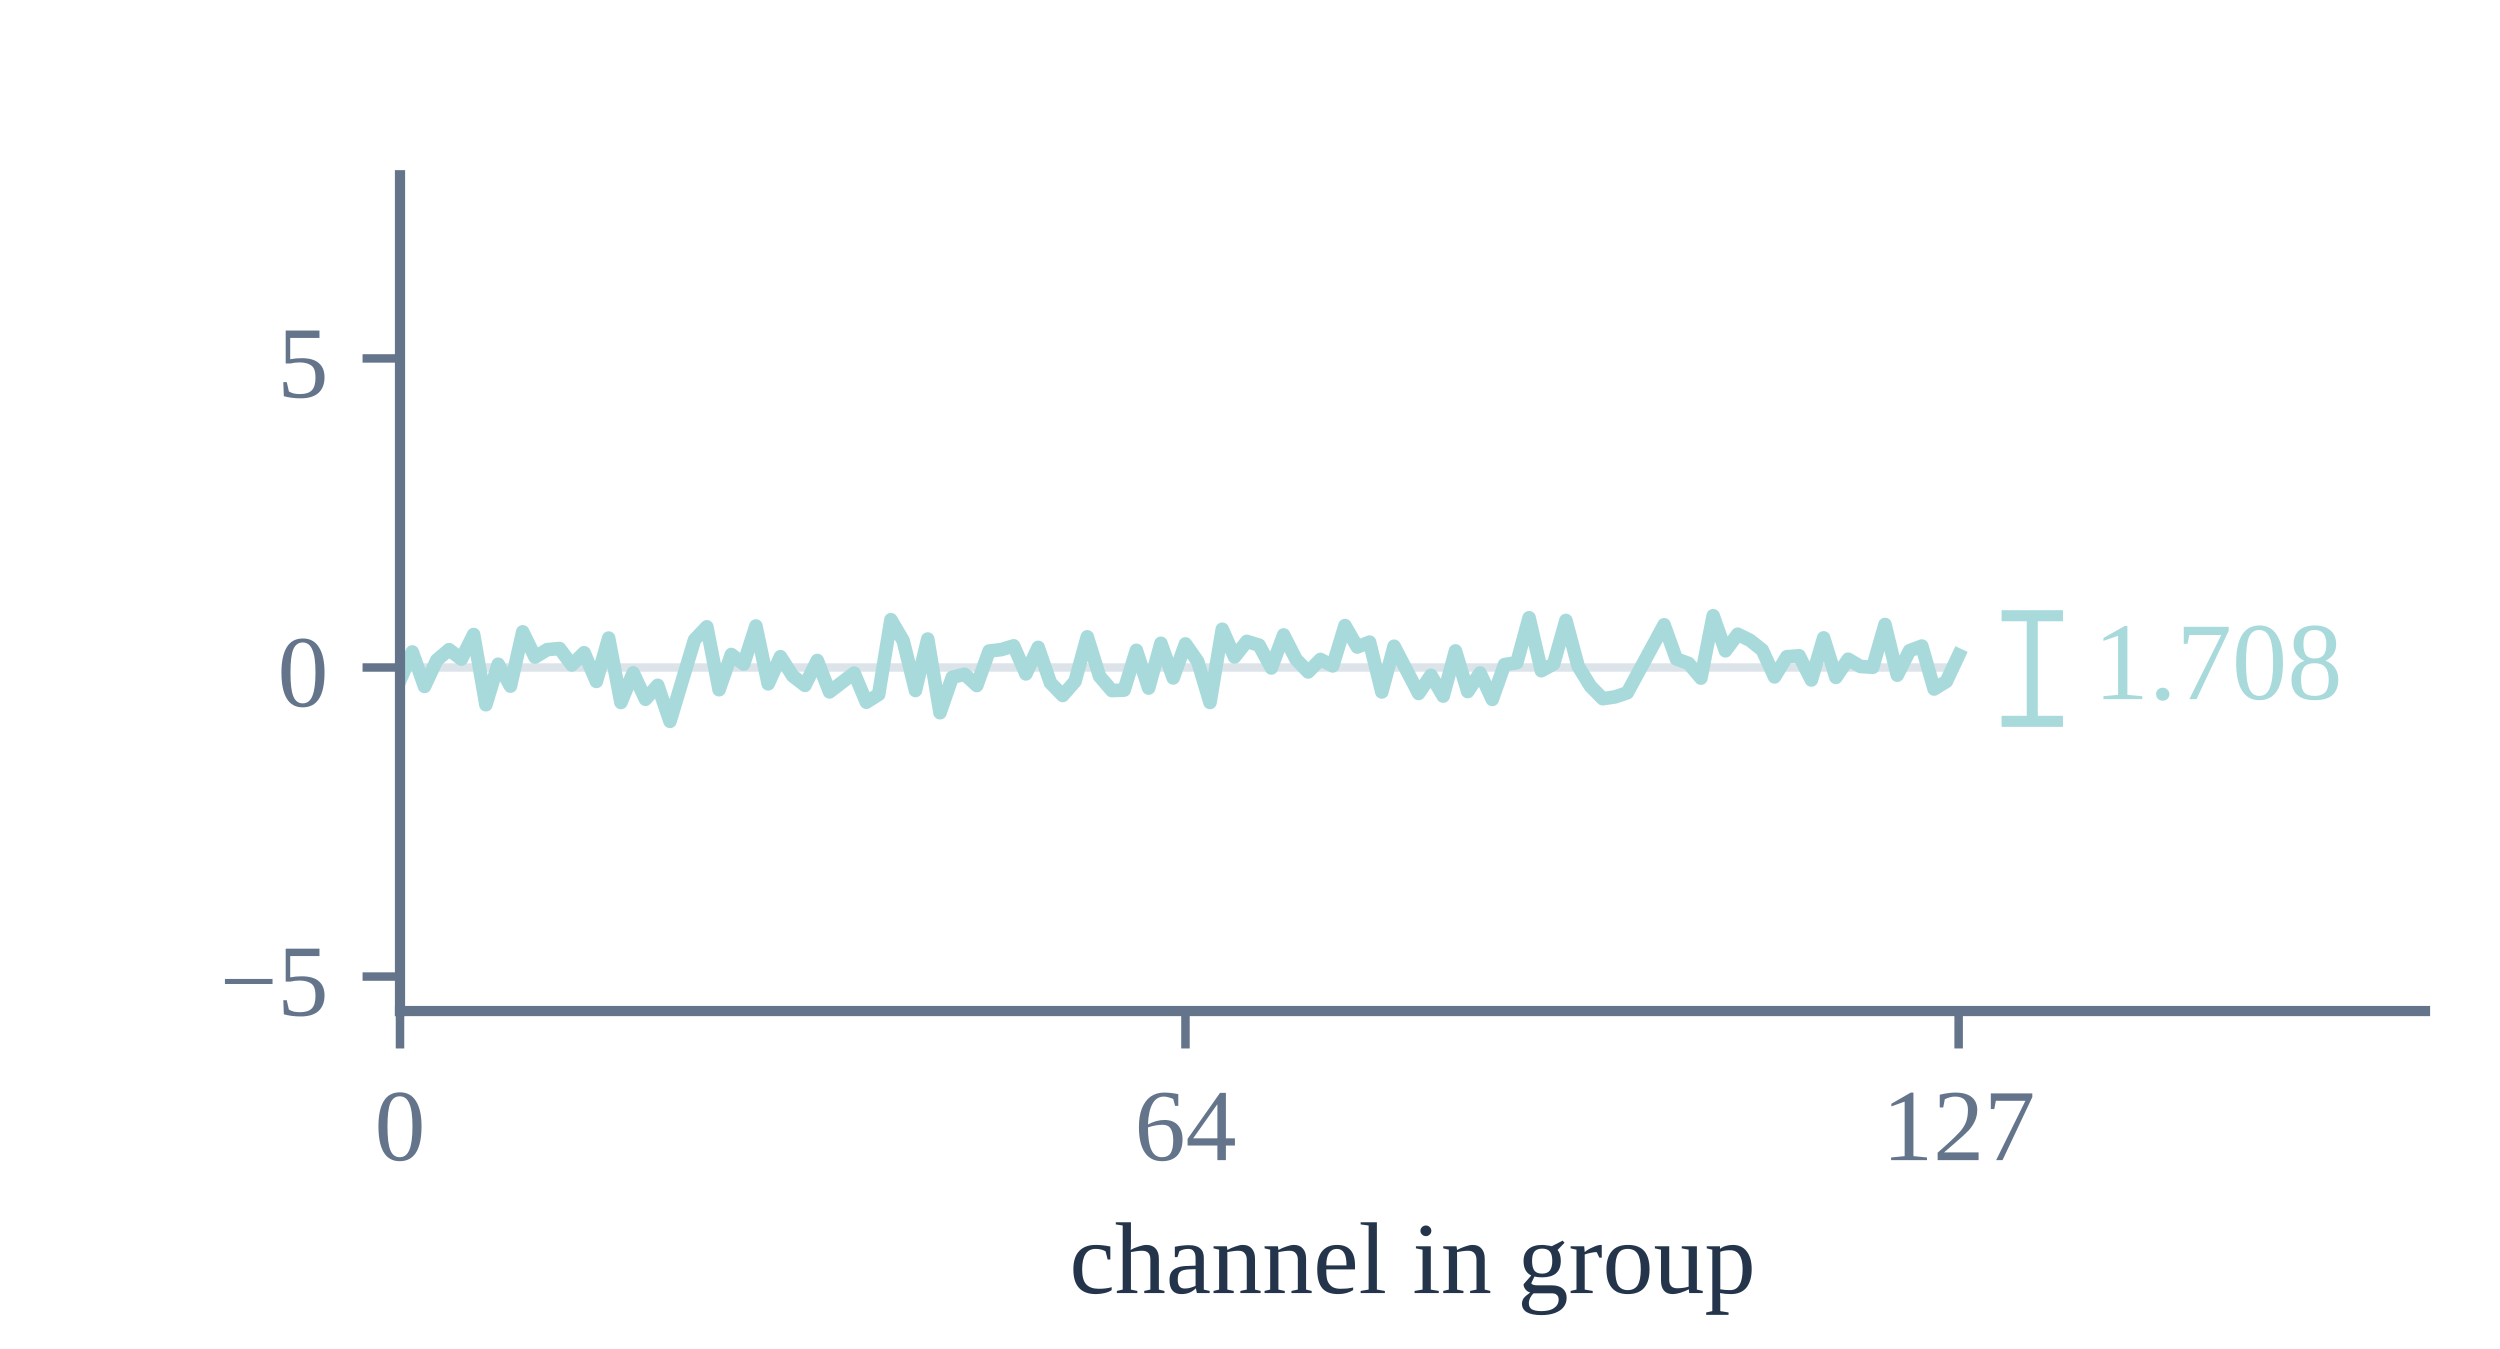
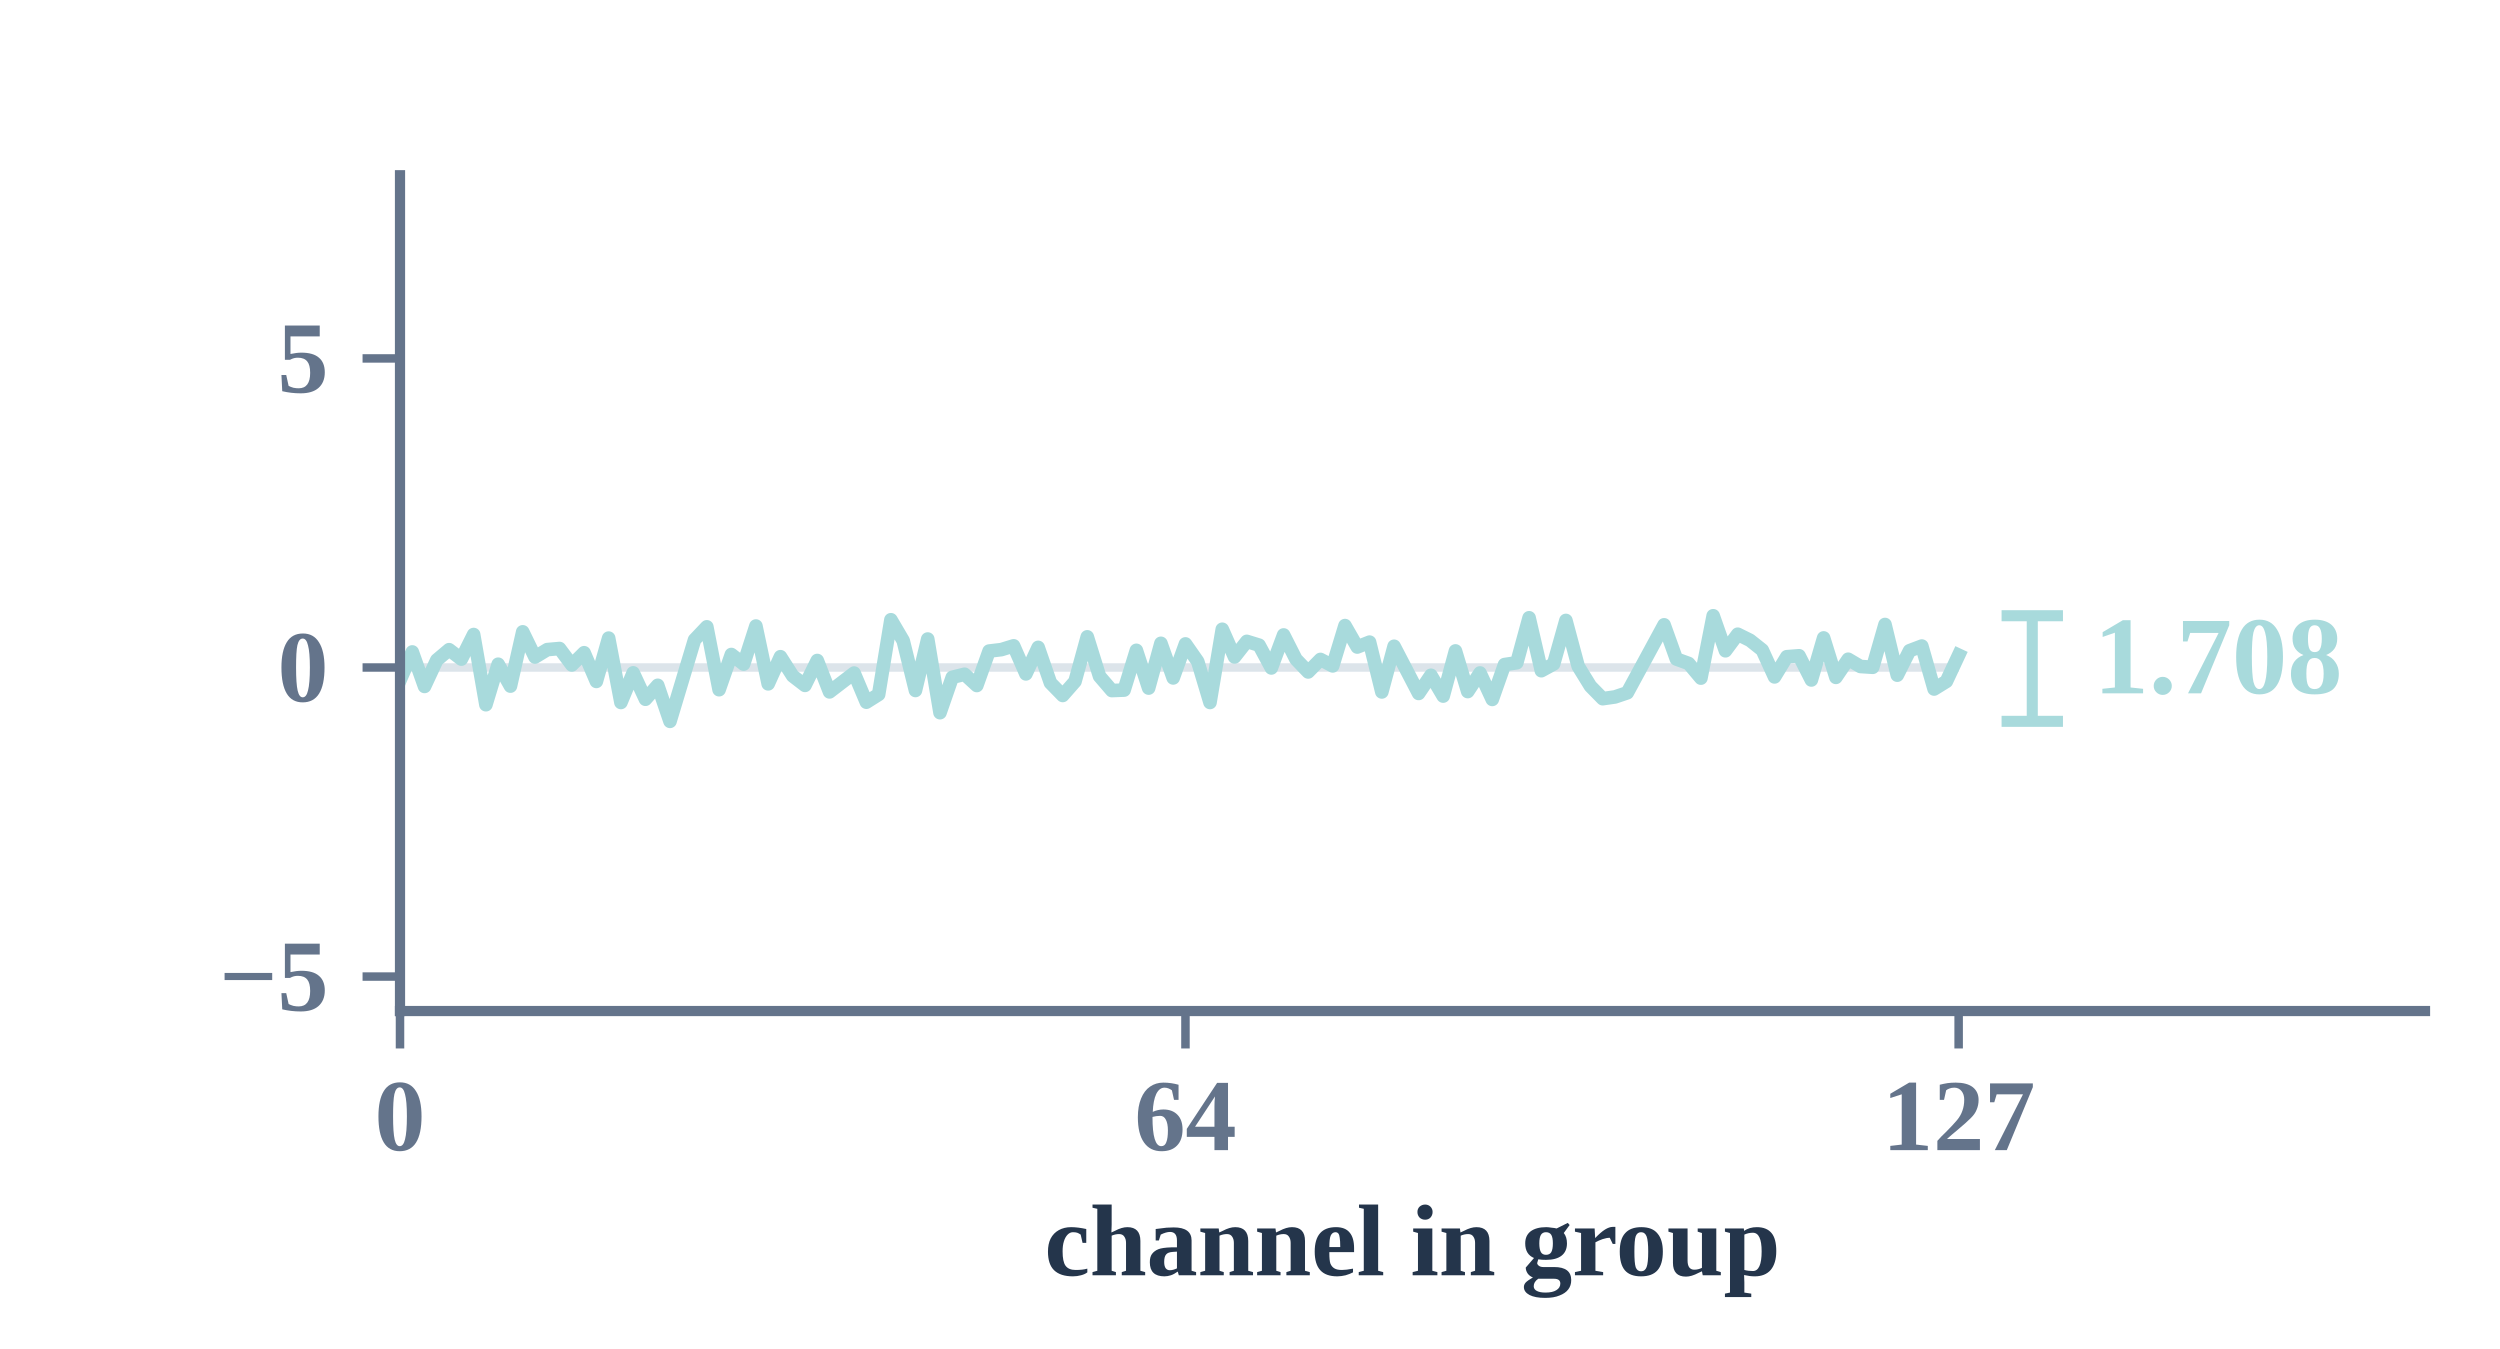
<svg xmlns="http://www.w3.org/2000/svg" xmlns:xlink="http://www.w3.org/1999/xlink" width="146.88pt" height="79.2pt" viewBox="0 0 146.88 79.2" version="1.1">
  <defs>
    <style type="text/css">*{stroke-linejoin: round; stroke-linecap: butt}</style>
  </defs>
  <g id="figure_1">
    <g id="patch_1">
      <path d="M 0 79.2 L 146.88 79.2 L 146.88 0 L 0 0 L 0 79.2 z " style="fill: none" />
    </g>
    <g id="axes_1">
      <g id="patch_2">
        <path d="M 23.501 59.4 L 142.474 59.4 L 142.474 10.296 L 23.501 10.296 L 23.501 59.4 z " style="fill: none" />
      </g>
      <g id="LineCollection_1">
-         <path d="M 23.501 39.217 L 115.074 39.217 " clip-path="url(#p0f43294f89)" style="fill: none; stroke: #dce4ea; stroke-width: 0.5" />
+         <path d="M 23.501 39.217 L 115.074 39.217 " clip-path="url(#p68656785de)" style="fill: none; stroke: #dce4ea; stroke-width: 0.5" />
      </g>
      <g id="matplotlib.axis_1">
        <g id="xtick_1">
          <g id="line2d_1">
            <defs>
-               <path id="m6c10563732" d="M 0 0 L 0 2.2 " style="stroke: #64748b; stroke-width: 0.5" />
+               <path id="mf52afc41a3" d="M 0 0 L 0 2.2 " style="stroke: #64748b; stroke-width: 0.5" />
            </defs>
            <g>
-               <use xlink:href="#m6c10563732" x="23.501" y="59.4" style="fill: #64748b; stroke: #64748b; stroke-width: 0.5" />
+               <use xlink:href="#mf52afc41a3" x="23.501" y="59.4" style="fill: #64748b; stroke: #64748b; stroke-width: 0.5" />
            </g>
          </g>
          <g id="text_1">
-             <text style="font-size: 6px; font-family: 'Times New Roman', 'Liberation Serif', 'DejaVu Serif', serif; text-anchor: middle; fill: #64748b" x="23.501" y="68.159" transform="rotate(-0 23.5008 68.15906)">0</text>
+             <text style="font-weight: 700; font-size: 6px; font-family: 'Times New Roman', serif; text-anchor: middle; fill: #64748b" x="23.501" y="67.573" transform="rotate(-0 23.5008 67.57313)">0</text>
          </g>
        </g>
        <g id="xtick_2">
          <g id="line2d_2">
            <g>
-               <use xlink:href="#m6c10563732" x="69.648" y="59.4" style="fill: #64748b; stroke: #64748b; stroke-width: 0.5" />
+               <use xlink:href="#mf52afc41a3" x="69.648" y="59.4" style="fill: #64748b; stroke: #64748b; stroke-width: 0.5" />
            </g>
          </g>
          <g id="text_2">
-             <text style="font-size: 6px; font-family: 'Times New Roman', 'Liberation Serif', 'DejaVu Serif', serif; text-anchor: middle; fill: #64748b" x="69.648" y="68.159" transform="rotate(-0 69.64782 68.15906)">64</text>
+             <text style="font-weight: 700; font-size: 6px; font-family: 'Times New Roman', serif; text-anchor: middle; fill: #64748b" x="69.648" y="67.573" transform="rotate(-0 69.64782 67.57313)">64</text>
          </g>
        </g>
        <g id="xtick_3">
          <g id="line2d_3">
            <g>
-               <use xlink:href="#m6c10563732" x="115.074" y="59.4" style="fill: #64748b; stroke: #64748b; stroke-width: 0.5" />
+               <use xlink:href="#mf52afc41a3" x="115.074" y="59.4" style="fill: #64748b; stroke: #64748b; stroke-width: 0.5" />
            </g>
          </g>
          <g id="text_3">
-             <text style="font-size: 6px; font-family: 'Times New Roman', 'Liberation Serif', 'DejaVu Serif', serif; text-anchor: middle; fill: #64748b" x="115.074" y="68.159" transform="rotate(-0 115.0738 68.15906)">127</text>
+             <text style="font-weight: 700; font-size: 6px; font-family: 'Times New Roman', serif; text-anchor: middle; fill: #64748b" x="115.074" y="67.573" transform="rotate(-0 115.0738 67.57313)">127</text>
          </g>
        </g>
        <g id="text_4">
-           <text style="font-size: 6px; font-family: 'Times New Roman', 'Liberation Serif', 'DejaVu Serif', serif; text-anchor: middle; fill: #24354b" x="82.987" y="75.966" transform="rotate(-0 82.9872 75.96594)">channel in group</text>
+           <text style="font-weight: 700; font-size: 6px; font-family: 'Times New Roman', serif; text-anchor: middle; fill: #24354b" x="82.987" y="74.923" transform="rotate(-0 82.9872 74.92344)">channel in group</text>
        </g>
      </g>
      <g id="matplotlib.axis_2">
        <g id="ytick_1">
          <g id="line2d_4">
            <defs>
-               <path id="m59b2a0b4ff" d="M 0 0 L -2.2 0 " style="stroke: #64748b; stroke-width: 0.5" />
+               <path id="mfbbf9d96a1" d="M 0 0 L -2.2 0 " style="stroke: #64748b; stroke-width: 0.5" />
            </defs>
            <g>
-               <use xlink:href="#m59b2a0b4ff" x="23.501" y="57.375" style="fill: #64748b; stroke: #64748b; stroke-width: 0.5" />
+               <use xlink:href="#mfbbf9d96a1" x="23.501" y="57.375" style="fill: #64748b; stroke: #64748b; stroke-width: 0.5" />
            </g>
          </g>
          <g id="text_5">
-             <text style="font-size: 6px; font-family: 'Times New Roman', 'Liberation Serif', 'DejaVu Serif', serif; text-anchor: end; fill: #64748b" x="19.301" y="59.655" transform="rotate(-0 19.3008 59.6549)">−5</text>
+             <text style="font-weight: 700; font-size: 6px; font-family: 'Times New Roman', serif; text-anchor: end; fill: #64748b" x="19.301" y="59.362" transform="rotate(-0 19.3008 59.36194)">−5</text>
          </g>
        </g>
        <g id="ytick_2">
          <g id="line2d_5">
            <g>
-               <use xlink:href="#m59b2a0b4ff" x="23.501" y="39.217" style="fill: #64748b; stroke: #64748b; stroke-width: 0.5" />
+               <use xlink:href="#mfbbf9d96a1" x="23.501" y="39.217" style="fill: #64748b; stroke: #64748b; stroke-width: 0.5" />
            </g>
          </g>
          <g id="text_6">
-             <text style="font-size: 6px; font-family: 'Times New Roman', 'Liberation Serif', 'DejaVu Serif', serif; text-anchor: end; fill: #64748b" x="19.301" y="41.497" transform="rotate(-0 19.3008 41.49682)">0</text>
+             <text style="font-weight: 700; font-size: 6px; font-family: 'Times New Roman', serif; text-anchor: end; fill: #64748b" x="19.301" y="41.204" transform="rotate(-0 19.3008 41.20385)">0</text>
          </g>
        </g>
        <g id="ytick_3">
          <g id="line2d_6">
            <g>
-               <use xlink:href="#m59b2a0b4ff" x="23.501" y="21.059" style="fill: #64748b; stroke: #64748b; stroke-width: 0.5" />
+               <use xlink:href="#mfbbf9d96a1" x="23.501" y="21.059" style="fill: #64748b; stroke: #64748b; stroke-width: 0.5" />
            </g>
          </g>
          <g id="text_7">
-             <text style="font-size: 6px; font-family: 'Times New Roman', 'Liberation Serif', 'DejaVu Serif', serif; text-anchor: end; fill: #64748b" x="19.301" y="23.339" transform="rotate(-0 19.3008 23.33874)">5</text>
+             <text style="font-weight: 700; font-size: 6px; font-family: 'Times New Roman', serif; text-anchor: end; fill: #64748b" x="19.301" y="23.046" transform="rotate(-0 19.3008 23.04577)">5</text>
          </g>
        </g>
      </g>
      <g id="line2d_7">
-         <path d="M 23.501 39.966 L 24.222 38.304 L 24.943 40.329 L 25.664 38.779 L 26.385 38.171 L 27.106 38.723 L 27.827 37.281 L 28.548 41.403 L 29.269 39.025 L 29.99 40.31 L 30.711 37.122 L 31.432 38.604 L 32.153 38.166 L 32.874 38.102 L 33.595 39.067 L 34.317 38.35 L 35.038 40.034 L 35.759 37.491 L 36.48 41.271 L 37.201 39.532 L 37.922 41.082 L 38.643 40.264 L 39.364 42.38 L 40.806 37.589 L 41.527 36.828 L 42.248 40.521 L 42.969 38.454 L 43.69 39.016 L 44.411 36.781 L 45.132 40.177 L 45.853 38.583 L 46.574 39.712 L 47.295 40.267 L 48.016 38.806 L 48.737 40.65 L 50.18 39.544 L 50.901 41.255 L 51.622 40.801 L 52.343 36.412 L 53.064 37.64 L 53.785 40.566 L 54.506 37.545 L 55.227 41.871 L 55.948 39.793 L 56.669 39.613 L 57.39 40.274 L 58.111 38.252 L 58.832 38.166 L 59.553 37.944 L 60.274 39.592 L 60.995 38.036 L 61.716 40.12 L 62.437 40.859 L 63.158 40.038 L 63.879 37.416 L 64.6 39.731 L 65.322 40.571 L 66.043 40.544 L 66.764 38.209 L 67.485 40.425 L 68.206 37.797 L 68.927 39.829 L 69.648 37.832 L 70.369 38.865 L 71.09 41.271 L 71.811 36.971 L 72.532 38.599 L 73.253 37.682 L 73.974 37.905 L 74.695 39.243 L 75.416 37.305 L 76.137 38.727 L 76.858 39.478 L 77.579 38.744 L 78.3 39.122 L 79.021 36.755 L 79.742 38.014 L 80.464 37.727 L 81.185 40.653 L 81.906 37.97 L 83.348 40.741 L 84.069 39.674 L 84.79 40.895 L 85.511 38.244 L 86.232 40.63 L 86.953 39.538 L 87.674 41.092 L 88.395 39.045 L 89.116 38.937 L 89.837 36.296 L 90.558 39.405 L 91.279 39.009 L 92 36.453 L 92.721 39.145 L 93.442 40.315 L 94.163 41.049 L 94.884 40.946 L 95.606 40.702 L 97.769 36.71 L 98.49 38.718 L 99.211 38.98 L 99.932 39.84 L 100.653 36.177 L 101.374 38.234 L 102.095 37.262 L 102.816 37.619 L 103.537 38.191 L 104.258 39.769 L 104.979 38.584 L 105.7 38.528 L 106.421 39.949 L 107.142 37.48 L 107.863 39.796 L 108.584 38.732 L 109.305 39.157 L 110.026 39.204 L 110.748 36.691 L 111.469 39.667 L 112.19 38.231 L 112.911 37.958 L 113.632 40.48 L 114.353 40.035 L 115.074 38.494 L 115.074 38.494 " clip-path="url(#p0f43294f89)" style="fill: none; stroke: #a8dadc; stroke-width: 0.8; stroke-linecap: square" />
+         <path d="M 23.501 39.966 L 24.222 38.304 L 24.943 40.329 L 25.664 38.779 L 26.385 38.171 L 27.106 38.723 L 27.827 37.281 L 28.548 41.403 L 29.269 39.025 L 29.99 40.31 L 30.711 37.122 L 31.432 38.604 L 32.153 38.166 L 32.874 38.102 L 33.595 39.067 L 34.317 38.35 L 35.038 40.034 L 35.759 37.491 L 36.48 41.271 L 37.201 39.532 L 37.922 41.082 L 38.643 40.264 L 39.364 42.38 L 40.806 37.589 L 41.527 36.828 L 42.248 40.521 L 42.969 38.454 L 43.69 39.016 L 44.411 36.781 L 45.132 40.177 L 45.853 38.583 L 46.574 39.712 L 47.295 40.267 L 48.016 38.806 L 48.737 40.65 L 50.18 39.544 L 50.901 41.255 L 51.622 40.801 L 52.343 36.412 L 53.064 37.64 L 53.785 40.566 L 54.506 37.545 L 55.227 41.871 L 55.948 39.793 L 56.669 39.613 L 57.39 40.274 L 58.111 38.252 L 58.832 38.166 L 59.553 37.944 L 60.274 39.592 L 60.995 38.036 L 61.716 40.12 L 62.437 40.859 L 63.158 40.038 L 63.879 37.416 L 64.6 39.731 L 65.322 40.571 L 66.043 40.544 L 66.764 38.209 L 67.485 40.425 L 68.206 37.797 L 68.927 39.829 L 69.648 37.832 L 70.369 38.865 L 71.09 41.271 L 71.811 36.971 L 72.532 38.599 L 73.253 37.682 L 73.974 37.905 L 74.695 39.243 L 75.416 37.305 L 76.137 38.727 L 76.858 39.478 L 77.579 38.744 L 78.3 39.122 L 79.021 36.755 L 79.742 38.014 L 80.464 37.727 L 81.185 40.653 L 81.906 37.97 L 83.348 40.741 L 84.069 39.674 L 84.79 40.895 L 85.511 38.244 L 86.232 40.63 L 86.953 39.538 L 87.674 41.092 L 88.395 39.045 L 89.116 38.937 L 89.837 36.296 L 90.558 39.405 L 91.279 39.009 L 92 36.453 L 92.721 39.145 L 93.442 40.315 L 94.163 41.049 L 94.884 40.946 L 95.606 40.702 L 97.769 36.71 L 98.49 38.718 L 99.211 38.98 L 99.932 39.84 L 100.653 36.177 L 101.374 38.234 L 102.095 37.262 L 102.816 37.619 L 103.537 38.191 L 104.258 39.769 L 104.979 38.584 L 105.7 38.528 L 106.421 39.949 L 107.142 37.48 L 107.863 39.796 L 108.584 38.732 L 109.305 39.157 L 110.026 39.204 L 110.748 36.691 L 111.469 39.667 L 112.19 38.231 L 112.911 37.958 L 113.632 40.48 L 114.353 40.035 L 115.074 38.494 L 115.074 38.494 " clip-path="url(#p68656785de)" style="fill: none; stroke: #a8dadc; stroke-width: 0.8; stroke-linecap: square" />
      </g>
      <g id="LineCollection_2">
-         <path d="M 119.4 42.38 L 119.4 36.177 " clip-path="url(#p0f43294f89)" style="fill: none; stroke: #a8dadc; stroke-width: 0.65" />
+         <path d="M 119.4 42.38 L 119.4 36.177 " clip-path="url(#p68656785de)" style="fill: none; stroke: #a8dadc; stroke-width: 0.65" />
      </g>
      <g id="LineCollection_3">
-         <path d="M 117.597 42.38 L 121.203 42.38 " clip-path="url(#p0f43294f89)" style="fill: none; stroke: #a8dadc; stroke-width: 0.65" />
-         <path d="M 117.597 36.177 L 121.203 36.177 " clip-path="url(#p0f43294f89)" style="fill: none; stroke: #a8dadc; stroke-width: 0.65" />
+         <path d="M 117.597 42.38 L 121.203 42.38 " clip-path="url(#p68656785de)" style="fill: none; stroke: #a8dadc; stroke-width: 0.65" />
+         <path d="M 117.597 36.177 L 121.203 36.177 " clip-path="url(#p68656785de)" style="fill: none; stroke: #a8dadc; stroke-width: 0.65" />
      </g>
      <g id="patch_3">
        <path d="M 23.501 59.4 L 23.501 10.296 " style="fill: none; stroke: #64748b; stroke-width: 0.6; stroke-linejoin: miter; stroke-linecap: square" />
      </g>
      <g id="patch_4">
        <path d="M 23.501 59.4 L 142.474 59.4 " style="fill: none; stroke: #64748b; stroke-width: 0.6; stroke-linejoin: miter; stroke-linecap: square" />
      </g>
      <g id="text_8">
-         <text style="font-size: 6.5px; font-family: 'Times New Roman', 'Liberation Serif', 'DejaVu Serif', serif; text-anchor: start; fill: #a8dadc" x="123.005" y="41.072" transform="rotate(-0 123.0053 41.07202)">1.708</text>
+         <text style="font-weight: 700; font-size: 6.5px; font-family: 'Times New Roman', serif; text-anchor: start; fill: #a8dadc" x="123.005" y="40.735" transform="rotate(-0 123.0053 40.73534)">1.708</text>
      </g>
    </g>
  </g>
  <defs>
-     <clipPath id="p0f43294f89">
+     <clipPath id="p68656785de">
      <rect x="23.501" y="10.296" width="118.973" height="49.104" />
    </clipPath>
  </defs>
</svg>
